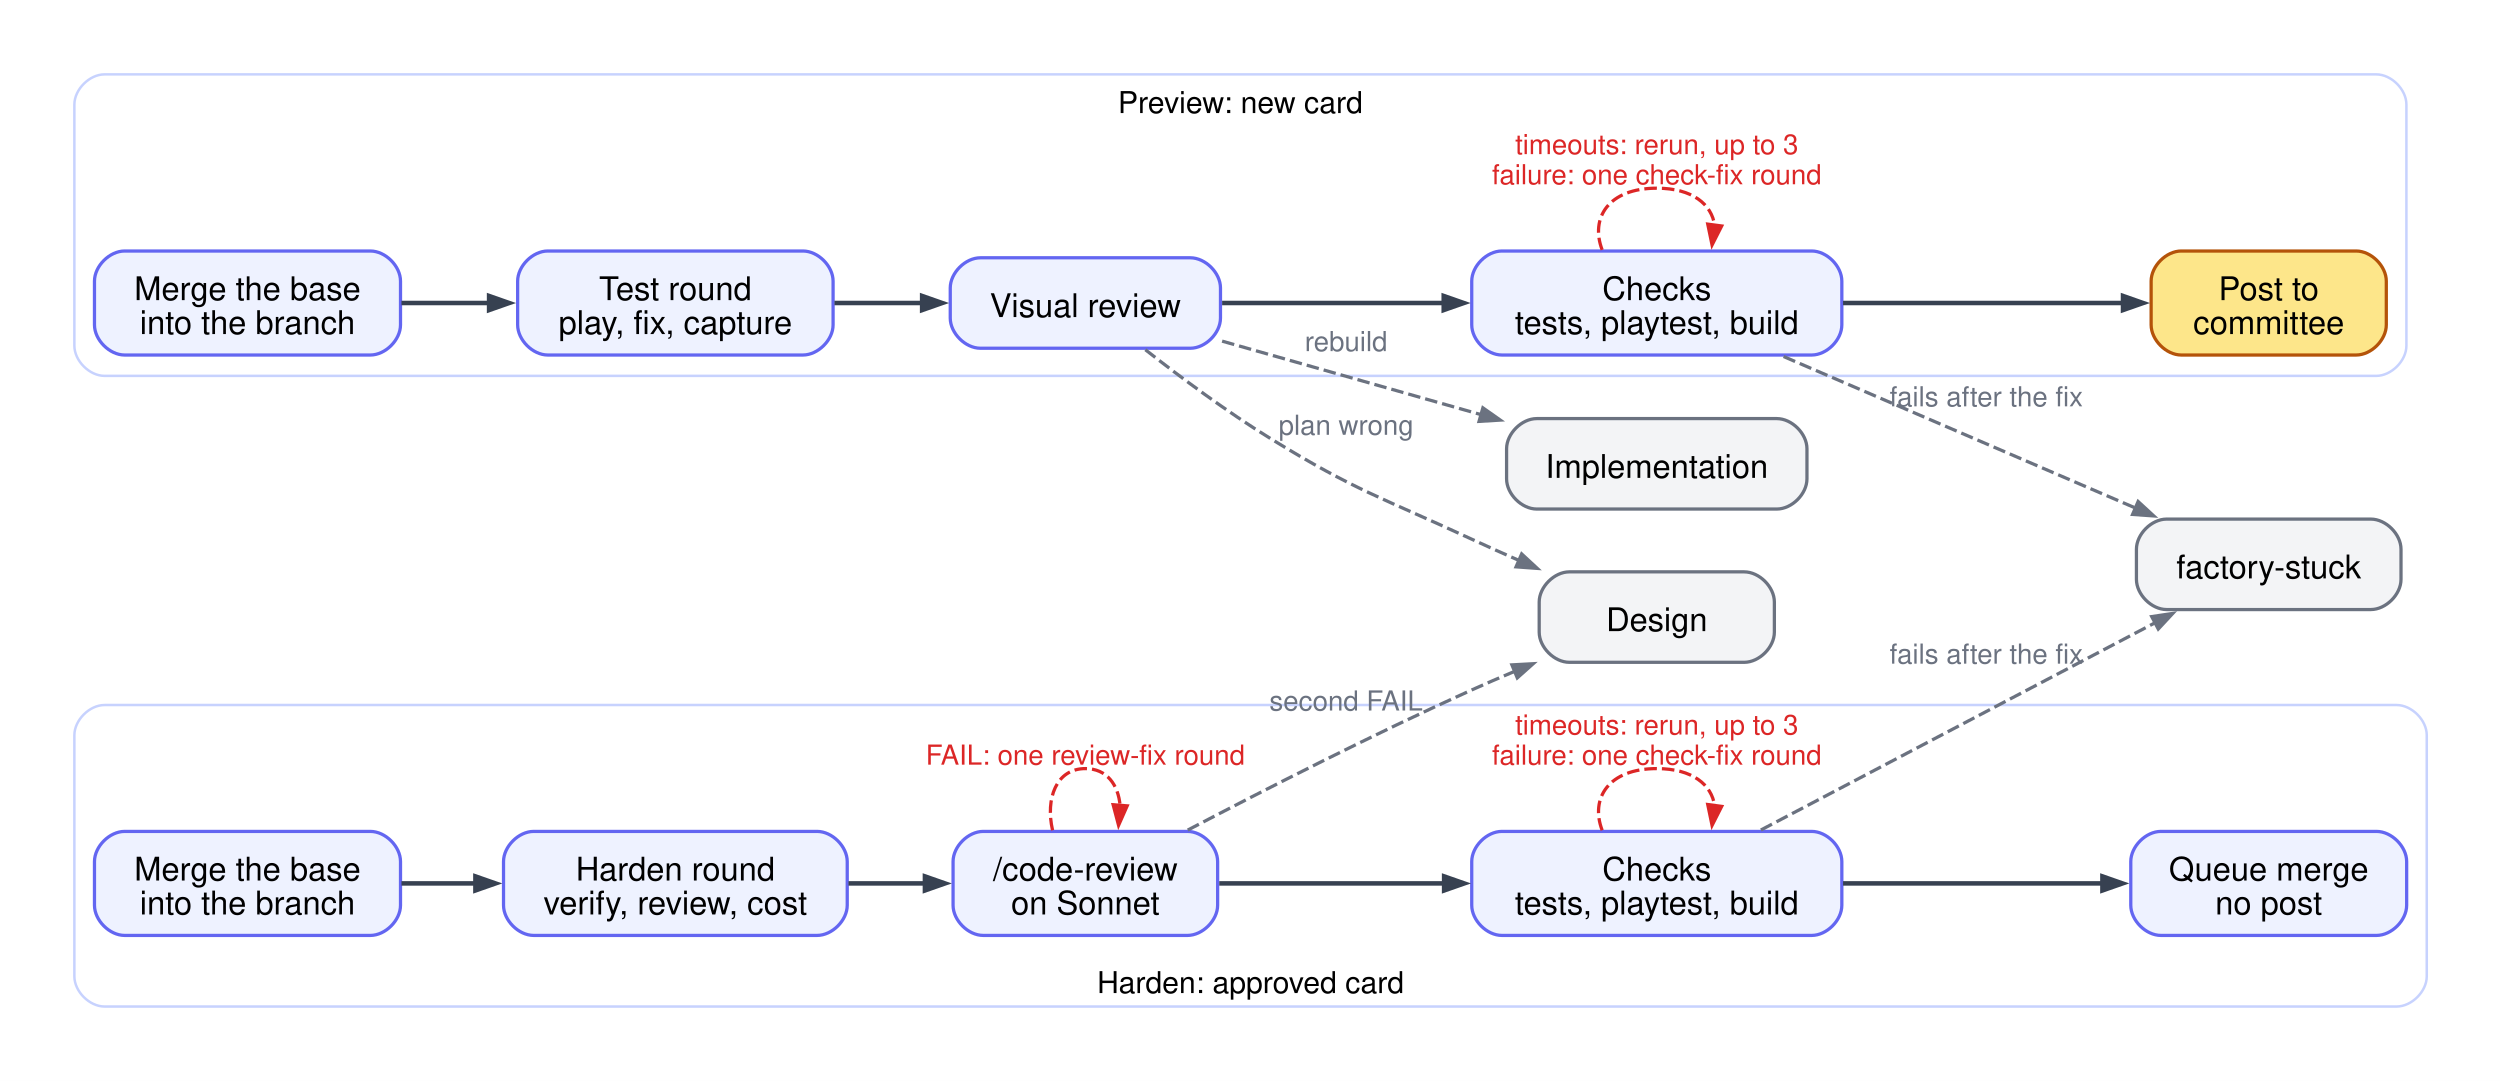
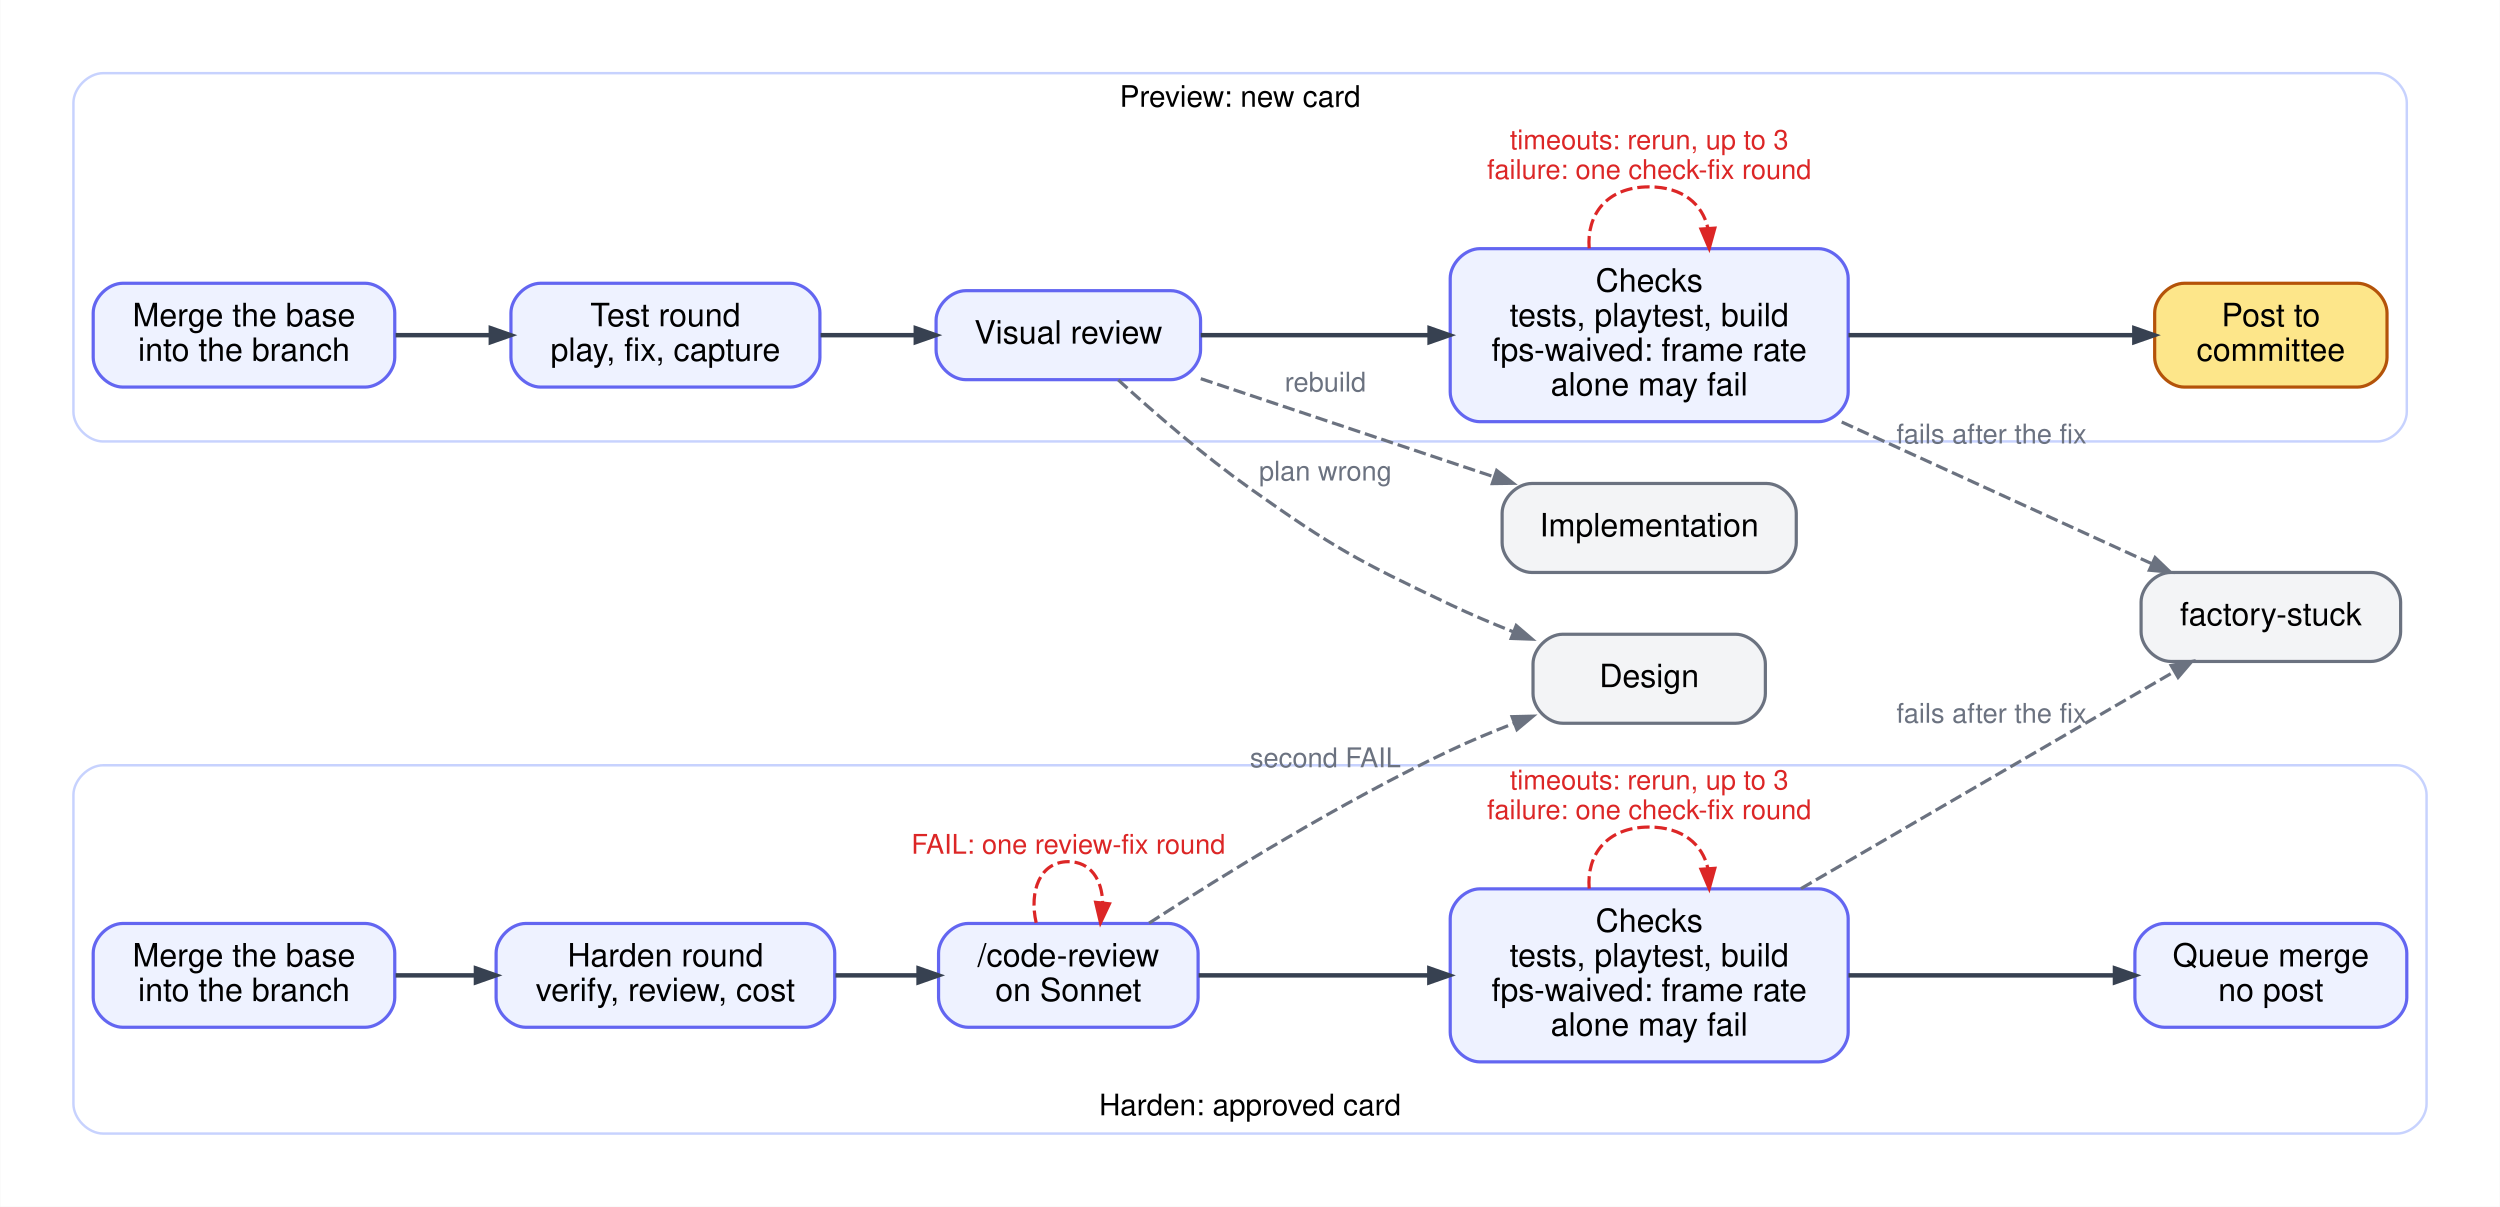
- <svg xmlns="http://www.w3.org/2000/svg" width="995pt" height="430pt" viewBox="0.00 0.00 995.00 430.00">
-   <g id="graph0" class="graph" transform="scale(1 1) rotate(0) translate(21.6 408.6)">
-     <polygon fill="white" stroke="none" points="-21.6,21.6 -21.6,-408.6 973.85,-408.6 973.85,21.6 -21.6,21.6" />
+ <svg xmlns="http://www.w3.org/2000/svg" width="1011pt" height="488pt" viewBox="0.00 0.00 1011.20 488.20">
+   <g id="graph0" class="graph" transform="scale(1 1) rotate(0) translate(21.6 466.6)">
+     <polygon fill="white" stroke="transparent" points="-21.6,21.6 -21.6,-466.6 989.6,-466.6 989.6,21.6 -21.6,21.6" />
    <g id="clust1" class="cluster">
-       <path fill="white" stroke="#c7d2fe" d="M20,-259C20,-259 924.15,-259 924.15,-259 930.15,-259 936.15,-265 936.15,-271 936.15,-271 936.15,-367 936.15,-367 936.15,-373 930.15,-379 924.15,-379 924.15,-379 20,-379 20,-379 14,-379 8,-373 8,-367 8,-367 8,-271 8,-271 8,-265 14,-259 20,-259" />
-       <text xml:space="preserve" text-anchor="middle" x="472.07" y="-363.6" font-family="Helvetica,sans-Serif" font-size="12.00">Preview: new card</text>
+       <path fill="white" stroke="#c7d2fe" d="M20,-288C20,-288 940,-288 940,-288 946,-288 952,-294 952,-300 952,-300 952,-425 952,-425 952,-431 946,-437 940,-437 940,-437 20,-437 20,-437 14,-437 8,-431 8,-425 8,-425 8,-300 8,-300 8,-294 14,-288 20,-288" />
+       <text text-anchor="middle" x="480" y="-423.4" font-family="Helvetica,sans-Serif" font-size="12.00">Preview: new card</text>
    </g>
    <g id="clust2" class="cluster">
-       <path fill="white" stroke="#c7d2fe" d="M20,-8C20,-8 932.25,-8 932.25,-8 938.25,-8 944.25,-14 944.25,-20 944.25,-20 944.25,-116 944.25,-116 944.25,-122 938.25,-128 932.25,-128 932.25,-128 20,-128 20,-128 14,-128 8,-122 8,-116 8,-116 8,-20 8,-20 8,-14 14,-8 20,-8" />
-       <text xml:space="preserve" text-anchor="middle" x="476.12" y="-13.35" font-family="Helvetica,sans-Serif" font-size="12.00">Harden: approved card</text>
+       <path fill="white" stroke="#c7d2fe" d="M20,-8C20,-8 948,-8 948,-8 954,-8 960,-14 960,-20 960,-20 960,-145 960,-145 960,-151 954,-157 948,-157 948,-157 20,-157 20,-157 14,-157 8,-151 8,-145 8,-145 8,-20 8,-20 8,-14 14,-8 20,-8" />
+       <text text-anchor="middle" x="484" y="-15.4" font-family="Helvetica,sans-Serif" font-size="12.00">Harden: approved card</text>
    </g>
    <g id="node1" class="node">
-       <path fill="#eef2ff" stroke="#6366f1" stroke-width="1.3" d="M125.8,-308.7C125.8,-308.7 28,-308.7 28,-308.7 22,-308.7 16,-302.7 16,-296.7 16,-296.7 16,-279.3 16,-279.3 16,-273.3 22,-267.3 28,-267.3 28,-267.3 125.8,-267.3 125.8,-267.3 131.8,-267.3 137.8,-273.3 137.8,-279.3 137.8,-279.3 137.8,-296.7 137.8,-296.7 137.8,-302.7 131.8,-308.7 125.8,-308.7" />
-       <text xml:space="preserve" text-anchor="middle" x="76.9" y="-289.15" font-family="Helvetica,sans-Serif" font-size="13.00">Merge the base</text>
-       <text xml:space="preserve" text-anchor="middle" x="76.9" y="-275.65" font-family="Helvetica,sans-Serif" font-size="13.00">into the branch</text>
+       <path fill="#eef2ff" stroke="#6366f1" stroke-width="1.3" d="M126,-352C126,-352 28,-352 28,-352 22,-352 16,-346 16,-340 16,-340 16,-322 16,-322 16,-316 22,-310 28,-310 28,-310 126,-310 126,-310 132,-310 138,-316 138,-322 138,-322 138,-340 138,-340 138,-346 132,-352 126,-352" />
+       <text text-anchor="middle" x="77" y="-334.6" font-family="Helvetica,sans-Serif" font-size="13.00">Merge the base</text>
+       <text text-anchor="middle" x="77" y="-320.6" font-family="Helvetica,sans-Serif" font-size="13.00">into the branch</text>
    </g>
    <g id="node2" class="node">
-       <path fill="#eef2ff" stroke="#6366f1" stroke-width="1.3" d="M297.97,-308.7C297.97,-308.7 196.42,-308.7 196.42,-308.7 190.42,-308.7 184.42,-302.7 184.42,-296.7 184.42,-296.7 184.42,-279.3 184.42,-279.3 184.42,-273.3 190.42,-267.3 196.42,-267.3 196.42,-267.3 297.97,-267.3 297.97,-267.3 303.97,-267.3 309.97,-273.3 309.97,-279.3 309.97,-279.3 309.97,-296.7 309.97,-296.7 309.97,-302.7 303.97,-308.7 297.97,-308.7" />
-       <text xml:space="preserve" text-anchor="middle" x="247.2" y="-289.15" font-family="Helvetica,sans-Serif" font-size="13.00">Test round</text>
-       <text xml:space="preserve" text-anchor="middle" x="247.2" y="-275.65" font-family="Helvetica,sans-Serif" font-size="13.00">play, fix, capture</text>
+       <path fill="#eef2ff" stroke="#6366f1" stroke-width="1.3" d="M298,-352C298,-352 197,-352 197,-352 191,-352 185,-346 185,-340 185,-340 185,-322 185,-322 185,-316 191,-310 197,-310 197,-310 298,-310 298,-310 304,-310 310,-316 310,-322 310,-322 310,-340 310,-340 310,-346 304,-352 298,-352" />
+       <text text-anchor="middle" x="247.5" y="-334.6" font-family="Helvetica,sans-Serif" font-size="13.00">Test round</text>
+       <text text-anchor="middle" x="247.5" y="-320.6" font-family="Helvetica,sans-Serif" font-size="13.00">play, fix, capture</text>
    </g>
    <g id="edge1" class="edge">
-       <path fill="none" stroke="#374151" stroke-width="1.8" d="M138.18,-288C149.52,-288 161.49,-288 173.17,-288" />
-       <polygon fill="#374151" stroke="#374151" stroke-width="1.8" points="173.06,-290.8 181.06,-288 173.06,-285.2 173.06,-290.8" />
+       <path fill="none" stroke="#374151" stroke-width="1.8" d="M138.36,-331C150.75,-331 163.9,-331 176.6,-331" />
+       <polygon fill="#374151" stroke="#374151" stroke-width="1.8" points="176.86,-333.8 184.86,-331 176.86,-328.2 176.86,-333.8" />
    </g>
    <g id="node3" class="node">
-       <path fill="#eef2ff" stroke="#6366f1" stroke-width="1.3" d="M452.15,-306C452.15,-306 368.6,-306 368.6,-306 362.6,-306 356.6,-300 356.6,-294 356.6,-294 356.6,-282 356.6,-282 356.6,-276 362.6,-270 368.6,-270 368.6,-270 452.15,-270 452.15,-270 458.15,-270 464.15,-276 464.15,-282 464.15,-282 464.15,-294 464.15,-294 464.15,-300 458.15,-306 452.15,-306" />
-       <text xml:space="preserve" text-anchor="middle" x="410.37" y="-282.4" font-family="Helvetica,sans-Serif" font-size="13.00">Visual review</text>
+       <path fill="#eef2ff" stroke="#6366f1" stroke-width="1.3" d="M452,-349C452,-349 369,-349 369,-349 363,-349 357,-343 357,-337 357,-337 357,-325 357,-325 357,-319 363,-313 369,-313 369,-313 452,-313 452,-313 458,-313 464,-319 464,-325 464,-325 464,-337 464,-337 464,-343 458,-349 452,-349" />
+       <text text-anchor="middle" x="410.5" y="-327.6" font-family="Helvetica,sans-Serif" font-size="13.00">Visual review</text>
    </g>
    <g id="edge2" class="edge">
-       <path fill="none" stroke="#374151" stroke-width="1.8" d="M310.51,-288C322.04,-288 334.1,-288 345.67,-288" />
-       <polygon fill="#374151" stroke="#374151" stroke-width="1.8" points="345.41,-290.8 353.41,-288 345.41,-285.2 345.41,-290.8" />
+       <path fill="none" stroke="#374151" stroke-width="1.8" d="M310.29,-331C322.87,-331 336.1,-331 348.65,-331" />
+       <polygon fill="#374151" stroke="#374151" stroke-width="1.8" points="348.79,-333.8 356.79,-331 348.79,-328.2 348.79,-333.8" />
    </g>
    <g id="node4" class="node">
-       <path fill="#eef2ff" stroke="#6366f1" stroke-width="1.3" d="M699.45,-308.7C699.45,-308.7 576.15,-308.7 576.15,-308.7 570.15,-308.7 564.15,-302.7 564.15,-296.7 564.15,-296.7 564.15,-279.3 564.15,-279.3 564.15,-273.3 570.15,-267.3 576.15,-267.3 576.15,-267.3 699.45,-267.3 699.45,-267.3 705.45,-267.3 711.45,-273.3 711.45,-279.3 711.45,-279.3 711.45,-296.7 711.45,-296.7 711.45,-302.7 705.45,-308.7 699.45,-308.7" />
-       <text xml:space="preserve" text-anchor="middle" x="637.8" y="-289.15" font-family="Helvetica,sans-Serif" font-size="13.00">Checks</text>
-       <text xml:space="preserve" text-anchor="middle" x="637.8" y="-275.65" font-family="Helvetica,sans-Serif" font-size="13.00">tests, playtest, build</text>
+       <path fill="#eef2ff" stroke="#6366f1" stroke-width="1.3" d="M714,-366C714,-366 577,-366 577,-366 571,-366 565,-360 565,-354 565,-354 565,-308 565,-308 565,-302 571,-296 577,-296 577,-296 714,-296 714,-296 720,-296 726,-302 726,-308 726,-308 726,-354 726,-354 726,-360 720,-366 714,-366" />
+       <text text-anchor="middle" x="645.5" y="-348.6" font-family="Helvetica,sans-Serif" font-size="13.00">Checks</text>
+       <text text-anchor="middle" x="645.5" y="-334.6" font-family="Helvetica,sans-Serif" font-size="13.00">tests, playtest, build</text>
+       <text text-anchor="middle" x="645.5" y="-320.6" font-family="Helvetica,sans-Serif" font-size="13.00">fps-waived: frame rate</text>
+       <text text-anchor="middle" x="645.5" y="-306.6" font-family="Helvetica,sans-Serif" font-size="13.00">alone may fail</text>
    </g>
    <g id="edge3" class="edge">
-       <path fill="none" stroke="#374151" stroke-width="1.8" d="M464.8,-288C491.24,-288 523.76,-288 553.38,-288" />
-       <polygon fill="#374151" stroke="#374151" stroke-width="1.8" points="553,-290.8 561,-288 553,-285.2 553,-290.8" />
+       <path fill="none" stroke="#374151" stroke-width="1.8" d="M464.08,-331C491.31,-331 525.29,-331 556.39,-331" />
+       <polygon fill="#374151" stroke="#374151" stroke-width="1.8" points="556.65,-333.8 564.65,-331 556.65,-328.2 556.65,-333.8" />
    </g>
    <g id="node11" class="node">
-       <path fill="#f3f4f6" stroke="#6b7280" stroke-width="1.3" d="M685.57,-242C685.57,-242 590.02,-242 590.02,-242 584.02,-242 578.02,-236 578.02,-230 578.02,-230 578.02,-218 578.02,-218 578.02,-212 584.02,-206 590.02,-206 590.02,-206 685.57,-206 685.57,-206 691.57,-206 697.57,-212 697.57,-218 697.57,-218 697.57,-230 697.57,-230 697.57,-236 691.57,-242 685.57,-242" />
-       <text xml:space="preserve" text-anchor="middle" x="637.8" y="-218.4" font-family="Helvetica,sans-Serif" font-size="13.00">Implementation</text>
+       <path fill="#f3f4f6" stroke="#6b7280" stroke-width="1.3" d="M693,-271C693,-271 598,-271 598,-271 592,-271 586,-265 586,-259 586,-259 586,-247 586,-247 586,-241 592,-235 598,-235 598,-235 693,-235 693,-235 699,-235 705,-241 705,-247 705,-247 705,-259 705,-259 705,-265 699,-271 693,-271" />
+       <text text-anchor="middle" x="645.5" y="-249.6" font-family="Helvetica,sans-Serif" font-size="13.00">Implementation</text>
    </g>
    <g id="edge12" class="edge">
-       <path fill="none" stroke="#6b7280" stroke-width="1.3" stroke-dasharray="5,2" d="M464.8,-272.83C495.74,-264.05 535.02,-252.9 568.22,-243.47" />
-       <polygon fill="#6b7280" stroke="#6b7280" stroke-width="1.3" points="568.59,-246.28 575.52,-241.4 567.06,-240.89 568.59,-246.28" />
-       <text xml:space="preserve" text-anchor="middle" x="514.15" y="-268.85" font-family="Helvetica,sans-Serif" font-size="11.00" fill="#6b7280">rebuild</text>
+       <path fill="none" stroke="#6b7280" stroke-width="1.3" stroke-dasharray="5,2" d="M464.08,-313.4C499.29,-301.61 545.79,-286.05 582.76,-273.67" />
+       <polygon fill="#6b7280" stroke="#6b7280" stroke-width="1.3" points="583.8,-276.27 590.49,-271.08 582.02,-270.96 583.8,-276.27" />
+       <text text-anchor="middle" x="514.5" y="-308.2" font-family="Helvetica,sans-Serif" font-size="11.00" fill="#6b7280">rebuild</text>
    </g>
    <g id="node12" class="node">
-       <path fill="#f3f4f6" stroke="#6b7280" stroke-width="1.3" d="M672.6,-181C672.6,-181 603,-181 603,-181 597,-181 591,-175 591,-169 591,-169 591,-157 591,-157 591,-151 597,-145 603,-145 603,-145 672.6,-145 672.6,-145 678.6,-145 684.6,-151 684.6,-157 684.6,-157 684.6,-169 684.6,-169 684.6,-175 678.6,-181 672.6,-181" />
-       <text xml:space="preserve" text-anchor="middle" x="637.8" y="-157.4" font-family="Helvetica,sans-Serif" font-size="13.00">Design</text>
+       <path fill="#f3f4f6" stroke="#6b7280" stroke-width="1.3" d="M680.5,-210C680.5,-210 610.5,-210 610.5,-210 604.5,-210 598.5,-204 598.5,-198 598.5,-198 598.5,-186 598.5,-186 598.5,-180 604.5,-174 610.5,-174 610.5,-174 680.5,-174 680.5,-174 686.5,-174 692.5,-180 692.5,-186 692.5,-186 692.5,-198 692.5,-198 692.5,-204 686.5,-210 680.5,-210" />
+       <text text-anchor="middle" x="645.5" y="-188.6" font-family="Helvetica,sans-Serif" font-size="13.00">Design</text>
    </g>
    <g id="edge13" class="edge">
-       <path fill="none" stroke="#6b7280" stroke-width="1.3" stroke-dasharray="5,2" d="M434.25,-269.41C448.23,-258.47 466.72,-244.71 484.15,-234 518.02,-213.19 528.07,-210.7 564.15,-194 570.31,-191.15 576.8,-188.24 583.27,-185.41" />
-       <polygon fill="#6b7280" stroke="#6b7280" stroke-width="1.3" points="584.02,-188.14 590.24,-182.38 581.79,-183 584.02,-188.14" />
-       <text xml:space="preserve" text-anchor="middle" x="514.15" y="-235.55" font-family="Helvetica,sans-Serif" font-size="11.00" fill="#6b7280">plan wrong</text>
+       <path fill="none" stroke="#6b7280" stroke-width="1.3" stroke-dasharray="5,2" d="M430.71,-312.88C444.89,-299.94 464.95,-282.5 484,-269 517.96,-244.93 527.4,-239.85 565,-222 573.14,-218.13 581.93,-214.4 590.58,-210.97" />
+       <polygon fill="#6b7280" stroke="#6b7280" stroke-width="1.3" points="591.7,-213.54 598.14,-208.02 589.67,-208.32 591.7,-213.54" />
+       <text text-anchor="middle" x="514.5" y="-272.2" font-family="Helvetica,sans-Serif" font-size="11.00" fill="#6b7280">plan wrong</text>
    </g>
    <g id="edge9" class="edge">
-       <path fill="none" stroke="#dc2626" stroke-width="1.3" stroke-dasharray="5,2" d="M616.06,-309.15C611.23,-321.8 618.48,-333.7 637.8,-333.7 651.99,-333.7 659.66,-327.28 660.83,-318.86" />
-       <polygon fill="#dc2626" stroke="#dc2626" stroke-width="1.3" points="663.63,-318.66 659.8,-311.1 658.08,-319.4 663.63,-318.66" />
-       <text xml:space="preserve" text-anchor="middle" x="637.8" y="-347.25" font-family="Helvetica,sans-Serif" font-size="11.00" fill="#dc2626">timeouts: rerun, up to 3</text>
-       <text xml:space="preserve" text-anchor="middle" x="637.8" y="-335.25" font-family="Helvetica,sans-Serif" font-size="11.00" fill="#dc2626">failure: one check-fix round</text>
+       <path fill="none" stroke="#dc2626" stroke-width="1.3" stroke-dasharray="5,2" d="M621.22,-366.13C620.14,-379.71 628.23,-391 645.5,-391 659.12,-391 667.04,-383.97 669.24,-374.33" />
+       <polygon fill="#dc2626" stroke="#dc2626" stroke-width="1.3" points="672.05,-374.3 669.78,-366.13 666.46,-373.93 672.05,-374.3" />
+       <text text-anchor="middle" x="645.5" y="-406.2" font-family="Helvetica,sans-Serif" font-size="11.00" fill="#dc2626">timeouts: rerun, up to 3</text>
+       <text text-anchor="middle" x="645.5" y="-394.2" font-family="Helvetica,sans-Serif" font-size="11.00" fill="#dc2626">failure: one check-fix round</text>
    </g>
    <g id="node5" class="node">
-       <path fill="#fde68a" stroke="#b45309" stroke-width="1.3" d="M916.15,-308.7C916.15,-308.7 846.55,-308.7 846.55,-308.7 840.55,-308.7 834.55,-302.7 834.55,-296.7 834.55,-296.7 834.55,-279.3 834.55,-279.3 834.55,-273.3 840.55,-267.3 846.55,-267.3 846.55,-267.3 916.15,-267.3 916.15,-267.3 922.15,-267.3 928.15,-273.3 928.15,-279.3 928.15,-279.3 928.15,-296.7 928.15,-296.7 928.15,-302.7 922.15,-308.7 916.15,-308.7" />
-       <text xml:space="preserve" text-anchor="middle" x="881.35" y="-289.15" font-family="Helvetica,sans-Serif" font-size="13.00">Post to</text>
-       <text xml:space="preserve" text-anchor="middle" x="881.35" y="-275.65" font-family="Helvetica,sans-Serif" font-size="13.00">committee</text>
+       <path fill="#fde68a" stroke="#b45309" stroke-width="1.3" d="M932,-352C932,-352 862,-352 862,-352 856,-352 850,-346 850,-340 850,-340 850,-322 850,-322 850,-316 856,-310 862,-310 862,-310 932,-310 932,-310 938,-310 944,-316 944,-322 944,-322 944,-340 944,-340 944,-346 938,-352 932,-352" />
+       <text text-anchor="middle" x="897" y="-334.6" font-family="Helvetica,sans-Serif" font-size="13.00">Post to</text>
+       <text text-anchor="middle" x="897" y="-320.6" font-family="Helvetica,sans-Serif" font-size="13.00">committee</text>
    </g>
    <g id="edge4" class="edge">
-       <path fill="none" stroke="#374151" stroke-width="1.8" d="M711.93,-288C747.76,-288 790.26,-288 823.6,-288" />
-       <polygon fill="#374151" stroke="#374151" stroke-width="1.8" points="823.36,-290.8 831.36,-288 823.36,-285.2 823.36,-290.8" />
+       <path fill="none" stroke="#374151" stroke-width="1.8" d="M726.13,-331C763.73,-331 807.65,-331 841.41,-331" />
+       <polygon fill="#374151" stroke="#374151" stroke-width="1.8" points="841.77,-333.8 849.77,-331 841.77,-328.2 841.77,-333.8" />
    </g>
    <g id="node13" class="node">
-       <path fill="#f3f4f6" stroke="#6b7280" stroke-width="1.3" d="M922,-202C922,-202 840.7,-202 840.7,-202 834.7,-202 828.7,-196 828.7,-190 828.7,-190 828.7,-178 828.7,-178 828.7,-172 834.7,-166 840.7,-166 840.7,-166 922,-166 922,-166 928,-166 934,-172 934,-178 934,-178 934,-190 934,-190 934,-196 928,-202 922,-202" />
-       <text xml:space="preserve" text-anchor="middle" x="881.35" y="-178.4" font-family="Helvetica,sans-Serif" font-size="13.00">factory-stuck</text>
+       <path fill="#f3f4f6" stroke="#6b7280" stroke-width="1.3" d="M937.5,-235C937.5,-235 856.5,-235 856.5,-235 850.5,-235 844.5,-229 844.5,-223 844.5,-223 844.5,-211 844.5,-211 844.5,-205 850.5,-199 856.5,-199 856.5,-199 937.5,-199 937.5,-199 943.5,-199 949.5,-205 949.5,-211 949.5,-211 949.5,-223 949.5,-223 949.5,-229 943.5,-235 937.5,-235" />
+       <text text-anchor="middle" x="897" y="-213.6" font-family="Helvetica,sans-Serif" font-size="13.00">factory-stuck</text>
    </g>
    <g id="edge15" class="edge">
-       <path fill="none" stroke="#6b7280" stroke-width="1.3" stroke-dasharray="5,2" d="M688.26,-266.7C729.07,-249.13 786.8,-224.28 828.3,-206.41" />
-       <polygon fill="#6b7280" stroke="#6b7280" stroke-width="1.3" points="829.37,-209 835.61,-203.26 827.16,-203.85 829.37,-209" />
-       <text xml:space="preserve" text-anchor="middle" x="768.95" y="-246.87" font-family="Helvetica,sans-Serif" font-size="11.00" fill="#6b7280">fails after the fix</text>
+       <path fill="none" stroke="#6b7280" stroke-width="1.3" stroke-dasharray="5,2" d="M723.39,-295.87C764.43,-277.12 813.61,-254.64 848.96,-238.49" />
+       <polygon fill="#6b7280" stroke="#6b7280" stroke-width="1.3" points="850.17,-241.02 856.29,-235.15 847.85,-235.92 850.17,-241.02" />
+       <text text-anchor="middle" x="784" y="-287.2" font-family="Helvetica,sans-Serif" font-size="11.00" fill="#6b7280">fails after the fix</text>
    </g>
    <g id="node6" class="node">
-       <path fill="#eef2ff" stroke="#6366f1" stroke-width="1.3" d="M125.8,-77.7C125.8,-77.7 28,-77.7 28,-77.7 22,-77.7 16,-71.7 16,-65.7 16,-65.7 16,-48.3 16,-48.3 16,-42.3 22,-36.3 28,-36.3 28,-36.3 125.8,-36.3 125.8,-36.3 131.8,-36.3 137.8,-42.3 137.8,-48.3 137.8,-48.3 137.8,-65.7 137.8,-65.7 137.8,-71.7 131.8,-77.7 125.8,-77.7" />
-       <text xml:space="preserve" text-anchor="middle" x="76.9" y="-58.15" font-family="Helvetica,sans-Serif" font-size="13.00">Merge the base</text>
-       <text xml:space="preserve" text-anchor="middle" x="76.9" y="-44.65" font-family="Helvetica,sans-Serif" font-size="13.00">into the branch</text>
+       <path fill="#eef2ff" stroke="#6366f1" stroke-width="1.3" d="M126,-93C126,-93 28,-93 28,-93 22,-93 16,-87 16,-81 16,-81 16,-63 16,-63 16,-57 22,-51 28,-51 28,-51 126,-51 126,-51 132,-51 138,-57 138,-63 138,-63 138,-81 138,-81 138,-87 132,-93 126,-93" />
+       <text text-anchor="middle" x="77" y="-75.6" font-family="Helvetica,sans-Serif" font-size="13.00">Merge the base</text>
+       <text text-anchor="middle" x="77" y="-61.6" font-family="Helvetica,sans-Serif" font-size="13.00">into the branch</text>
    </g>
    <g id="node7" class="node">
-       <path fill="#eef2ff" stroke="#6366f1" stroke-width="1.3" d="M303.6,-77.7C303.6,-77.7 190.8,-77.7 190.8,-77.7 184.8,-77.7 178.8,-71.7 178.8,-65.7 178.8,-65.7 178.8,-48.3 178.8,-48.3 178.8,-42.3 184.8,-36.3 190.8,-36.3 190.8,-36.3 303.6,-36.3 303.6,-36.3 309.6,-36.3 315.6,-42.3 315.6,-48.3 315.6,-48.3 315.6,-65.7 315.6,-65.7 315.6,-71.7 309.6,-77.7 303.6,-77.7" />
-       <text xml:space="preserve" text-anchor="middle" x="247.2" y="-58.15" font-family="Helvetica,sans-Serif" font-size="13.00">Harden round</text>
-       <text xml:space="preserve" text-anchor="middle" x="247.2" y="-44.65" font-family="Helvetica,sans-Serif" font-size="13.00">verify, review, cost</text>
+       <path fill="#eef2ff" stroke="#6366f1" stroke-width="1.3" d="M304,-93C304,-93 191,-93 191,-93 185,-93 179,-87 179,-81 179,-81 179,-63 179,-63 179,-57 185,-51 191,-51 191,-51 304,-51 304,-51 310,-51 316,-57 316,-63 316,-63 316,-81 316,-81 316,-87 310,-93 304,-93" />
+       <text text-anchor="middle" x="247.5" y="-75.6" font-family="Helvetica,sans-Serif" font-size="13.00">Harden round</text>
+       <text text-anchor="middle" x="247.5" y="-61.6" font-family="Helvetica,sans-Serif" font-size="13.00">verify, review, cost</text>
    </g>
    <g id="edge5" class="edge">
-       <path fill="none" stroke="#374151" stroke-width="1.8" d="M138.18,-57C147.74,-57 157.75,-57 167.65,-57" />
-       <polygon fill="#374151" stroke="#374151" stroke-width="1.8" points="167.61,-59.8 175.61,-57 167.61,-54.2 167.61,-59.8" />
+       <path fill="none" stroke="#374151" stroke-width="1.8" d="M138.36,-72C148.82,-72 159.81,-72 170.62,-72" />
+       <polygon fill="#374151" stroke="#374151" stroke-width="1.8" points="170.84,-74.8 178.84,-72 170.84,-69.2 170.84,-74.8" />
    </g>
    <g id="node8" class="node">
-       <path fill="#eef2ff" stroke="#6366f1" stroke-width="1.3" d="M451.02,-77.7C451.02,-77.7 369.72,-77.7 369.72,-77.7 363.72,-77.7 357.72,-71.7 357.72,-65.7 357.72,-65.7 357.72,-48.3 357.72,-48.3 357.72,-42.3 363.72,-36.3 369.72,-36.3 369.72,-36.3 451.02,-36.3 451.02,-36.3 457.02,-36.3 463.02,-42.3 463.02,-48.3 463.02,-48.3 463.02,-65.7 463.02,-65.7 463.02,-71.7 457.02,-77.7 451.02,-77.7" />
-       <text xml:space="preserve" text-anchor="middle" x="410.37" y="-58.15" font-family="Helvetica,sans-Serif" font-size="13.00">/code-review</text>
-       <text xml:space="preserve" text-anchor="middle" x="410.37" y="-44.65" font-family="Helvetica,sans-Serif" font-size="13.00">on Sonnet</text>
+       <path fill="#eef2ff" stroke="#6366f1" stroke-width="1.3" d="M451,-93C451,-93 370,-93 370,-93 364,-93 358,-87 358,-81 358,-81 358,-63 358,-63 358,-57 364,-51 370,-51 370,-51 451,-51 451,-51 457,-51 463,-57 463,-63 463,-63 463,-81 463,-81 463,-87 457,-93 451,-93" />
+       <text text-anchor="middle" x="410.5" y="-75.6" font-family="Helvetica,sans-Serif" font-size="13.00">/code-review</text>
+       <text text-anchor="middle" x="410.5" y="-61.6" font-family="Helvetica,sans-Serif" font-size="13.00">on Sonnet</text>
    </g>
    <g id="edge6" class="edge">
-       <path fill="none" stroke="#374151" stroke-width="1.8" d="M316.09,-57C326.19,-57 336.58,-57 346.57,-57" />
-       <polygon fill="#374151" stroke="#374151" stroke-width="1.8" points="346.52,-59.8 354.52,-57 346.52,-54.2 346.52,-59.8" />
+       <path fill="none" stroke="#374151" stroke-width="1.8" d="M316.31,-72C327.41,-72 338.83,-72 349.71,-72" />
+       <polygon fill="#374151" stroke="#374151" stroke-width="1.8" points="349.91,-74.8 357.91,-72 349.91,-69.2 349.91,-74.8" />
    </g>
    <g id="edge11" class="edge">
-       <path fill="none" stroke="#dc2626" stroke-width="1.3" stroke-dasharray="5,2" d="M397.32,-78.15C394.42,-90.8 398.77,-102.7 410.37,-102.7 418.9,-102.7 423.51,-96.28 424.21,-87.86" />
-       <polygon fill="#dc2626" stroke="#dc2626" stroke-width="1.3" points="427.02,-87.87 423.59,-80.12 421.43,-88.31 427.02,-87.87" />
-       <text xml:space="preserve" text-anchor="middle" x="410.37" y="-104.25" font-family="Helvetica,sans-Serif" font-size="11.00" fill="#dc2626">FAIL: one review-fix round</text>
+       <path fill="none" stroke="#dc2626" stroke-width="1.3" stroke-dasharray="5,2" d="M397.49,-93.29C394.6,-106.02 398.94,-118 410.5,-118 419.53,-118 424.16,-110.69 424.37,-101.42" />
+       <polygon fill="#dc2626" stroke="#dc2626" stroke-width="1.3" points="427.13,-100.95 423.51,-93.29 421.56,-101.54 427.13,-100.95" />
+       <text text-anchor="middle" x="410.5" y="-121.2" font-family="Helvetica,sans-Serif" font-size="11.00" fill="#dc2626">FAIL: one review-fix round</text>
    </g>
    <g id="node9" class="node">
-       <path fill="#eef2ff" stroke="#6366f1" stroke-width="1.3" d="M699.45,-77.7C699.45,-77.7 576.15,-77.7 576.15,-77.7 570.15,-77.7 564.15,-71.7 564.15,-65.7 564.15,-65.7 564.15,-48.3 564.15,-48.3 564.15,-42.3 570.15,-36.3 576.15,-36.3 576.15,-36.3 699.45,-36.3 699.45,-36.3 705.45,-36.3 711.45,-42.3 711.45,-48.3 711.45,-48.3 711.45,-65.7 711.45,-65.7 711.45,-71.7 705.45,-77.7 699.45,-77.7" />
-       <text xml:space="preserve" text-anchor="middle" x="637.8" y="-58.15" font-family="Helvetica,sans-Serif" font-size="13.00">Checks</text>
-       <text xml:space="preserve" text-anchor="middle" x="637.8" y="-44.65" font-family="Helvetica,sans-Serif" font-size="13.00">tests, playtest, build</text>
+       <path fill="#eef2ff" stroke="#6366f1" stroke-width="1.3" d="M714,-107C714,-107 577,-107 577,-107 571,-107 565,-101 565,-95 565,-95 565,-49 565,-49 565,-43 571,-37 577,-37 577,-37 714,-37 714,-37 720,-37 726,-43 726,-49 726,-49 726,-95 726,-95 726,-101 720,-107 714,-107" />
+       <text text-anchor="middle" x="645.5" y="-89.6" font-family="Helvetica,sans-Serif" font-size="13.00">Checks</text>
+       <text text-anchor="middle" x="645.5" y="-75.6" font-family="Helvetica,sans-Serif" font-size="13.00">tests, playtest, build</text>
+       <text text-anchor="middle" x="645.5" y="-61.6" font-family="Helvetica,sans-Serif" font-size="13.00">fps-waived: frame rate</text>
+       <text text-anchor="middle" x="645.5" y="-47.6" font-family="Helvetica,sans-Serif" font-size="13.00">alone may fail</text>
    </g>
    <g id="edge7" class="edge">
-       <path fill="none" stroke="#374151" stroke-width="1.8" d="M463.66,-57C490.3,-57 523.34,-57 553.39,-57" />
-       <polygon fill="#374151" stroke="#374151" stroke-width="1.8" points="553.16,-59.8 561.16,-57 553.16,-54.2 553.16,-59.8" />
+       <path fill="none" stroke="#374151" stroke-width="1.8" d="M463.21,-72C490.53,-72 524.83,-72 556.21,-72" />
+       <polygon fill="#374151" stroke="#374151" stroke-width="1.8" points="556.55,-74.8 564.55,-72 556.55,-69.2 556.55,-74.8" />
    </g>
    <g id="edge14" class="edge">
-       <path fill="none" stroke="#6b7280" stroke-width="1.3" stroke-dasharray="5,2" d="M451.12,-78.23C481.69,-94.26 525.15,-116.43 564.15,-134 569.68,-136.49 575.48,-138.99 581.3,-141.43" />
-       <polygon fill="#6b7280" stroke="#6b7280" stroke-width="1.3" points="580.14,-143.98 588.61,-144.44 582.28,-138.8 580.14,-143.98" />
-       <text xml:space="preserve" text-anchor="middle" x="514.15" y="-125.8" font-family="Helvetica,sans-Serif" font-size="11.00" fill="#6b7280">second FAIL</text>
+       <path fill="none" stroke="#6b7280" stroke-width="1.3" stroke-dasharray="5,2" d="M443.18,-93.15C473.57,-112.85 521.18,-142.24 565,-163 573.22,-166.89 582.1,-170.6 590.86,-173.98" />
+       <polygon fill="#6b7280" stroke="#6b7280" stroke-width="1.3" points="590.03,-176.66 598.5,-176.86 592,-171.42 590.03,-176.66" />
+       <text text-anchor="middle" x="514.5" y="-156.2" font-family="Helvetica,sans-Serif" font-size="11.00" fill="#6b7280">second FAIL</text>
    </g>
    <g id="edge10" class="edge">
-       <path fill="none" stroke="#dc2626" stroke-width="1.3" stroke-dasharray="5,2" d="M616.06,-78.15C611.23,-90.8 618.48,-102.7 637.8,-102.7 651.99,-102.7 659.66,-96.28 660.83,-87.86" />
-       <polygon fill="#dc2626" stroke="#dc2626" stroke-width="1.3" points="663.63,-87.66 659.8,-80.1 658.08,-88.4 663.63,-87.66" />
-       <text xml:space="preserve" text-anchor="middle" x="637.8" y="-116.25" font-family="Helvetica,sans-Serif" font-size="11.00" fill="#dc2626">timeouts: rerun, up to 3</text>
-       <text xml:space="preserve" text-anchor="middle" x="637.8" y="-104.25" font-family="Helvetica,sans-Serif" font-size="11.00" fill="#dc2626">failure: one check-fix round</text>
+       <path fill="none" stroke="#dc2626" stroke-width="1.3" stroke-dasharray="5,2" d="M621.22,-107.13C620.14,-120.71 628.23,-132 645.5,-132 659.12,-132 667.04,-124.97 669.24,-115.33" />
+       <polygon fill="#dc2626" stroke="#dc2626" stroke-width="1.3" points="672.05,-115.3 669.78,-107.13 666.46,-114.93 672.05,-115.3" />
+       <text text-anchor="middle" x="645.5" y="-147.2" font-family="Helvetica,sans-Serif" font-size="11.00" fill="#dc2626">timeouts: rerun, up to 3</text>
+       <text text-anchor="middle" x="645.5" y="-135.2" font-family="Helvetica,sans-Serif" font-size="11.00" fill="#dc2626">failure: one check-fix round</text>
    </g>
    <g id="node10" class="node">
-       <path fill="#eef2ff" stroke="#6366f1" stroke-width="1.3" d="M924.25,-77.7C924.25,-77.7 838.45,-77.7 838.45,-77.7 832.45,-77.7 826.45,-71.7 826.45,-65.7 826.45,-65.7 826.45,-48.3 826.45,-48.3 826.45,-42.3 832.45,-36.3 838.45,-36.3 838.45,-36.3 924.25,-36.3 924.25,-36.3 930.25,-36.3 936.25,-42.3 936.25,-48.3 936.25,-48.3 936.25,-65.7 936.25,-65.7 936.25,-71.7 930.25,-77.7 924.25,-77.7" />
-       <text xml:space="preserve" text-anchor="middle" x="881.35" y="-58.15" font-family="Helvetica,sans-Serif" font-size="13.00">Queue merge</text>
-       <text xml:space="preserve" text-anchor="middle" x="881.35" y="-44.65" font-family="Helvetica,sans-Serif" font-size="13.00">no post</text>
+       <path fill="#eef2ff" stroke="#6366f1" stroke-width="1.3" d="M940,-93C940,-93 854,-93 854,-93 848,-93 842,-87 842,-81 842,-81 842,-63 842,-63 842,-57 848,-51 854,-51 854,-51 940,-51 940,-51 946,-51 952,-57 952,-63 952,-63 952,-81 952,-81 952,-87 946,-93 940,-93" />
+       <text text-anchor="middle" x="897" y="-75.6" font-family="Helvetica,sans-Serif" font-size="13.00">Queue merge</text>
+       <text text-anchor="middle" x="897" y="-61.6" font-family="Helvetica,sans-Serif" font-size="13.00">no post</text>
    </g>
    <g id="edge8" class="edge">
-       <path fill="none" stroke="#374151" stroke-width="1.8" d="M711.93,-57C744.86,-57 783.43,-57 815.34,-57" />
-       <polygon fill="#374151" stroke="#374151" stroke-width="1.8" points="815.16,-59.8 823.16,-57 815.16,-54.2 815.16,-59.8" />
+       <path fill="none" stroke="#374151" stroke-width="1.8" d="M726.13,-72C760.97,-72 801.24,-72 833.82,-72" />
+       <polygon fill="#374151" stroke="#374151" stroke-width="1.8" points="833.93,-74.8 841.93,-72 833.93,-69.2 833.93,-74.8" />
    </g>
    <g id="edge16" class="edge">
-       <path fill="none" stroke="#6b7280" stroke-width="1.3" stroke-dasharray="5,2" d="M679.23,-78.26C722.67,-101.1 791.49,-137.28 836.28,-160.83" />
-       <polygon fill="#6b7280" stroke="#6b7280" stroke-width="1.3" points="834.78,-163.2 843.16,-164.45 837.39,-158.25 834.78,-163.2" />
-       <text xml:space="preserve" text-anchor="middle" x="768.95" y="-144.47" font-family="Helvetica,sans-Serif" font-size="11.00" fill="#6b7280">fails after the fix</text>
+       <path fill="none" stroke="#6b7280" stroke-width="1.3" stroke-dasharray="5,2" d="M706.9,-107.1C753.87,-134.4 817.61,-171.45 857.78,-194.79" />
+       <polygon fill="#6b7280" stroke="#6b7280" stroke-width="1.3" points="856.67,-197.38 864.99,-198.98 859.48,-192.54 856.67,-197.38" />
+       <text text-anchor="middle" x="784" y="-174.2" font-family="Helvetica,sans-Serif" font-size="11.00" fill="#6b7280">fails after the fix</text>
    </g>
  </g>
</svg>
